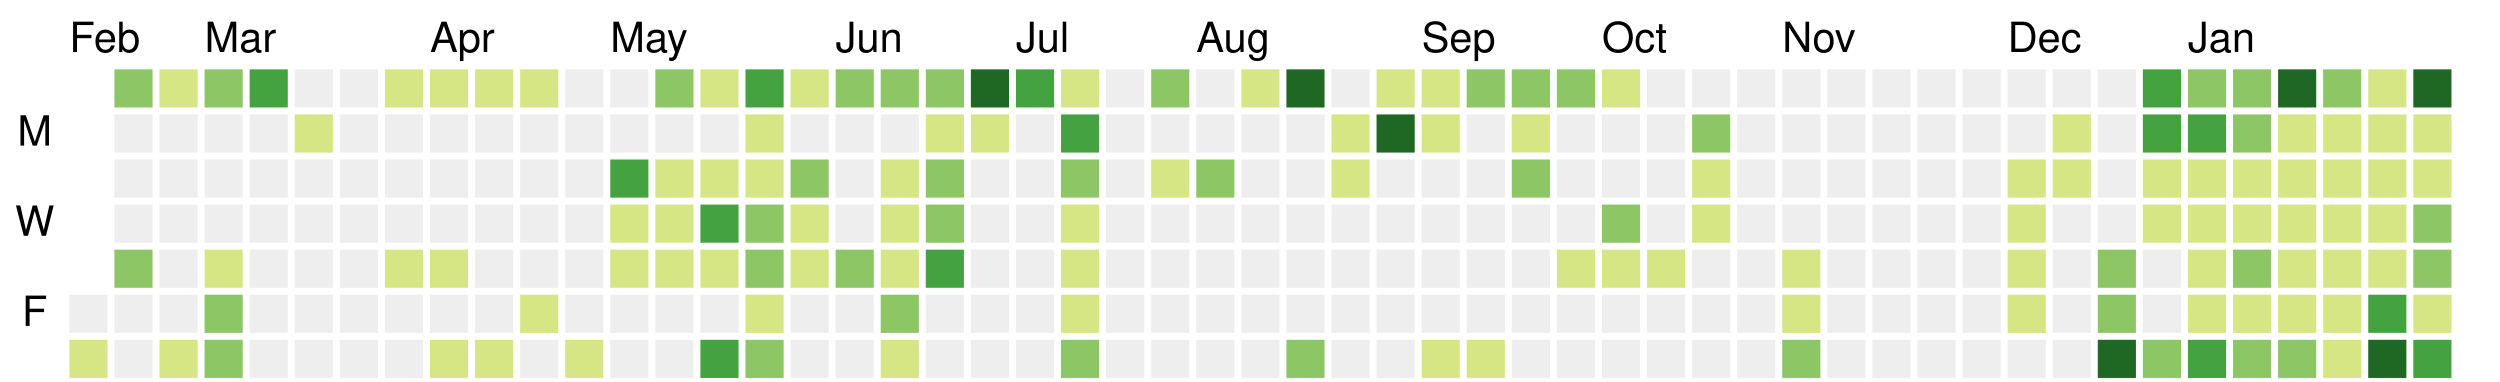
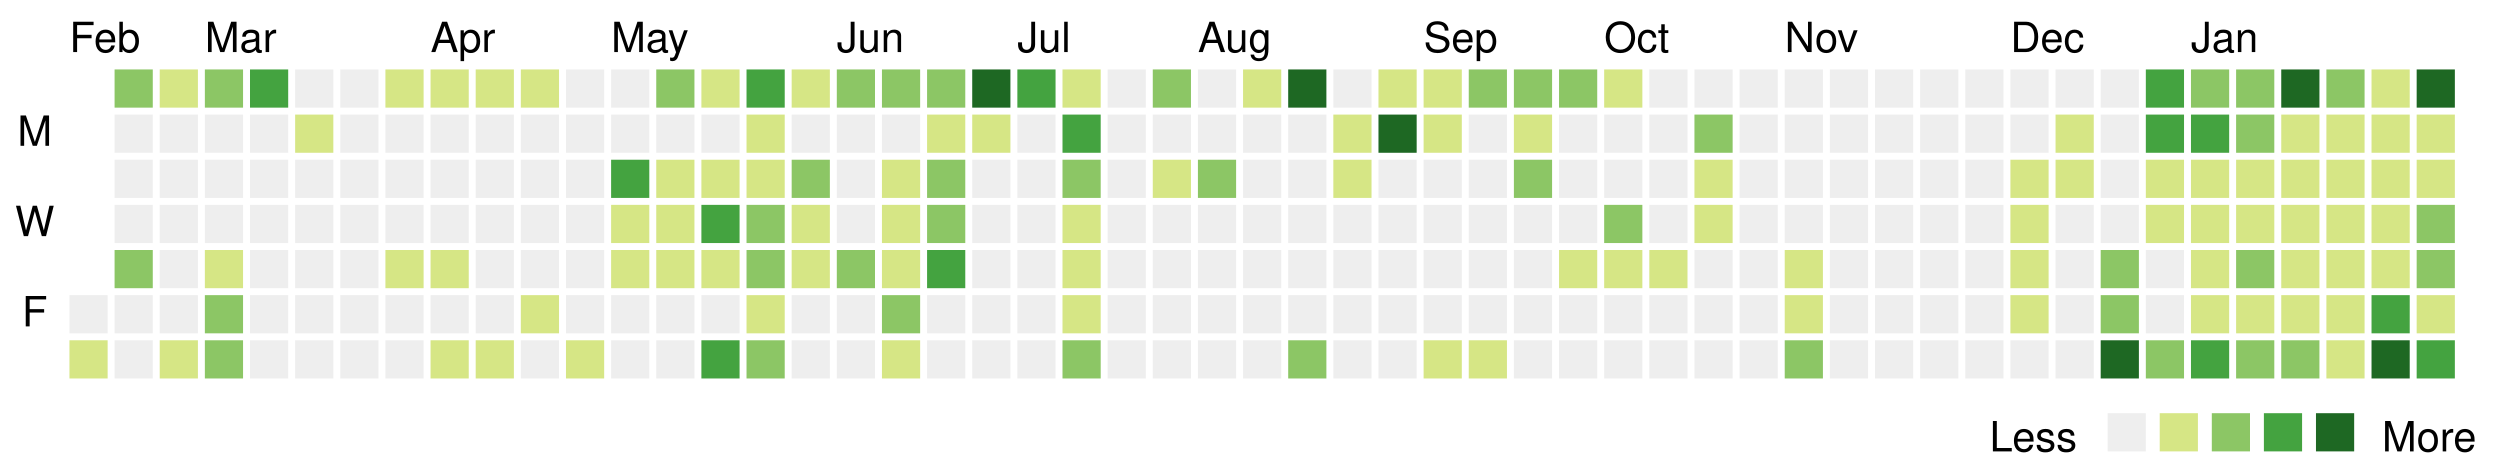
- <svg xmlns="http://www.w3.org/2000/svg" width="721" height="110" class="js-calendar-graph-svg">
+ <svg xmlns="http://www.w3.org/2000/svg" width="720" height="135" class="js-calendar-graph-svg">
  <g transform="translate(20, 20)">
    <g transform="translate(0, 0)">
      <rect class="day" width="11" height="11" y="65" fill="#eeeeee" data-count="0" data-date="2015-02-13" />
      <rect class="day" width="11" height="11" y="78" fill="#d6e685" data-count="9" data-date="2015-02-14" />
    </g>
    <g transform="translate(13, 0)">
      <rect class="day" width="11" height="11" y="0" fill="#8cc665" data-count="10" data-date="2015-02-15" />
      <rect class="day" width="11" height="11" y="13" fill="#eeeeee" data-count="0" data-date="2015-02-16" />
      <rect class="day" width="11" height="11" y="26" fill="#eeeeee" data-count="0" data-date="2015-02-17" />
      <rect class="day" width="11" height="11" y="39" fill="#eeeeee" data-count="0" data-date="2015-02-18" />
      <rect class="day" width="11" height="11" y="52" fill="#8cc665" data-count="10" data-date="2015-02-19" />
      <rect class="day" width="11" height="11" y="65" fill="#eeeeee" data-count="0" data-date="2015-02-20" />
      <rect class="day" width="11" height="11" y="78" fill="#eeeeee" data-count="0" data-date="2015-02-21" />
    </g>
    <g transform="translate(26, 0)">
      <rect class="day" width="11" height="11" y="0" fill="#d6e685" data-count="6" data-date="2015-02-22" />
      <rect class="day" width="11" height="11" y="13" fill="#eeeeee" data-count="0" data-date="2015-02-23" />
      <rect class="day" width="11" height="11" y="26" fill="#eeeeee" data-count="0" data-date="2015-02-24" />
      <rect class="day" width="11" height="11" y="39" fill="#eeeeee" data-count="0" data-date="2015-02-25" />
      <rect class="day" width="11" height="11" y="52" fill="#eeeeee" data-count="0" data-date="2015-02-26" />
      <rect class="day" width="11" height="11" y="65" fill="#eeeeee" data-count="0" data-date="2015-02-27" />
      <rect class="day" width="11" height="11" y="78" fill="#d6e685" data-count="5" data-date="2015-02-28" />
    </g>
    <g transform="translate(39, 0)">
      <rect class="day" width="11" height="11" y="0" fill="#8cc665" data-count="16" data-date="2015-03-01" />
      <rect class="day" width="11" height="11" y="13" fill="#eeeeee" data-count="0" data-date="2015-03-02" />
      <rect class="day" width="11" height="11" y="26" fill="#eeeeee" data-count="0" data-date="2015-03-03" />
      <rect class="day" width="11" height="11" y="39" fill="#eeeeee" data-count="0" data-date="2015-03-04" />
      <rect class="day" width="11" height="11" y="52" fill="#d6e685" data-count="5" data-date="2015-03-05" />
      <rect class="day" width="11" height="11" y="65" fill="#8cc665" data-count="11" data-date="2015-03-06" />
      <rect class="day" width="11" height="11" y="78" fill="#8cc665" data-count="11" data-date="2015-03-07" />
    </g>
    <g transform="translate(52, 0)">
      <rect class="day" width="11" height="11" y="0" fill="#44a340" data-count="25" data-date="2015-03-08" />
      <rect class="day" width="11" height="11" y="13" fill="#eeeeee" data-count="0" data-date="2015-03-09" />
      <rect class="day" width="11" height="11" y="26" fill="#eeeeee" data-count="0" data-date="2015-03-10" />
      <rect class="day" width="11" height="11" y="39" fill="#eeeeee" data-count="0" data-date="2015-03-11" />
      <rect class="day" width="11" height="11" y="52" fill="#eeeeee" data-count="0" data-date="2015-03-12" />
      <rect class="day" width="11" height="11" y="65" fill="#eeeeee" data-count="0" data-date="2015-03-13" />
      <rect class="day" width="11" height="11" y="78" fill="#eeeeee" data-count="0" data-date="2015-03-14" />
    </g>
    <g transform="translate(65, 0)">
      <rect class="day" width="11" height="11" y="0" fill="#eeeeee" data-count="0" data-date="2015-03-15" />
      <rect class="day" width="11" height="11" y="13" fill="#d6e685" data-count="1" data-date="2015-03-16" />
      <rect class="day" width="11" height="11" y="26" fill="#eeeeee" data-count="0" data-date="2015-03-17" />
      <rect class="day" width="11" height="11" y="39" fill="#eeeeee" data-count="0" data-date="2015-03-18" />
      <rect class="day" width="11" height="11" y="52" fill="#eeeeee" data-count="0" data-date="2015-03-19" />
      <rect class="day" width="11" height="11" y="65" fill="#eeeeee" data-count="0" data-date="2015-03-20" />
      <rect class="day" width="11" height="11" y="78" fill="#eeeeee" data-count="0" data-date="2015-03-21" />
    </g>
    <g transform="translate(78, 0)">
      <rect class="day" width="11" height="11" y="0" fill="#eeeeee" data-count="0" data-date="2015-03-22" />
      <rect class="day" width="11" height="11" y="13" fill="#eeeeee" data-count="0" data-date="2015-03-23" />
      <rect class="day" width="11" height="11" y="26" fill="#eeeeee" data-count="0" data-date="2015-03-24" />
      <rect class="day" width="11" height="11" y="39" fill="#eeeeee" data-count="0" data-date="2015-03-25" />
      <rect class="day" width="11" height="11" y="52" fill="#eeeeee" data-count="0" data-date="2015-03-26" />
      <rect class="day" width="11" height="11" y="65" fill="#eeeeee" data-count="0" data-date="2015-03-27" />
      <rect class="day" width="11" height="11" y="78" fill="#eeeeee" data-count="0" data-date="2015-03-28" />
    </g>
    <g transform="translate(91, 0)">
      <rect class="day" width="11" height="11" y="0" fill="#d6e685" data-count="1" data-date="2015-03-29" />
      <rect class="day" width="11" height="11" y="13" fill="#eeeeee" data-count="0" data-date="2015-03-30" />
      <rect class="day" width="11" height="11" y="26" fill="#eeeeee" data-count="0" data-date="2015-03-31" />
      <rect class="day" width="11" height="11" y="39" fill="#eeeeee" data-count="0" data-date="2015-04-01" />
      <rect class="day" width="11" height="11" y="52" fill="#d6e685" data-count="1" data-date="2015-04-02" />
      <rect class="day" width="11" height="11" y="65" fill="#eeeeee" data-count="0" data-date="2015-04-03" />
      <rect class="day" width="11" height="11" y="78" fill="#eeeeee" data-count="0" data-date="2015-04-04" />
    </g>
    <g transform="translate(104, 0)">
      <rect class="day" width="11" height="11" y="0" fill="#d6e685" data-count="1" data-date="2015-04-05" />
      <rect class="day" width="11" height="11" y="13" fill="#eeeeee" data-count="0" data-date="2015-04-06" />
      <rect class="day" width="11" height="11" y="26" fill="#eeeeee" data-count="0" data-date="2015-04-07" />
      <rect class="day" width="11" height="11" y="39" fill="#eeeeee" data-count="0" data-date="2015-04-08" />
      <rect class="day" width="11" height="11" y="52" fill="#d6e685" data-count="1" data-date="2015-04-09" />
      <rect class="day" width="11" height="11" y="65" fill="#eeeeee" data-count="0" data-date="2015-04-10" />
      <rect class="day" width="11" height="11" y="78" fill="#d6e685" data-count="7" data-date="2015-04-11" />
    </g>
    <g transform="translate(117, 0)">
      <rect class="day" width="11" height="11" y="0" fill="#d6e685" data-count="4" data-date="2015-04-12" />
      <rect class="day" width="11" height="11" y="13" fill="#eeeeee" data-count="0" data-date="2015-04-13" />
      <rect class="day" width="11" height="11" y="26" fill="#eeeeee" data-count="0" data-date="2015-04-14" />
      <rect class="day" width="11" height="11" y="39" fill="#eeeeee" data-count="0" data-date="2015-04-15" />
      <rect class="day" width="11" height="11" y="52" fill="#eeeeee" data-count="0" data-date="2015-04-16" />
      <rect class="day" width="11" height="11" y="65" fill="#eeeeee" data-count="0" data-date="2015-04-17" />
      <rect class="day" width="11" height="11" y="78" fill="#d6e685" data-count="4" data-date="2015-04-18" />
    </g>
    <g transform="translate(130, 0)">
      <rect class="day" width="11" height="11" y="0" fill="#d6e685" data-count="5" data-date="2015-04-19" />
      <rect class="day" width="11" height="11" y="13" fill="#eeeeee" data-count="0" data-date="2015-04-20" />
      <rect class="day" width="11" height="11" y="26" fill="#eeeeee" data-count="0" data-date="2015-04-21" />
      <rect class="day" width="11" height="11" y="39" fill="#eeeeee" data-count="0" data-date="2015-04-22" />
      <rect class="day" width="11" height="11" y="52" fill="#eeeeee" data-count="0" data-date="2015-04-23" />
      <rect class="day" width="11" height="11" y="65" fill="#d6e685" data-count="1" data-date="2015-04-24" />
      <rect class="day" width="11" height="11" y="78" fill="#eeeeee" data-count="0" data-date="2015-04-25" />
    </g>
    <g transform="translate(143, 0)">
      <rect class="day" width="11" height="11" y="0" fill="#eeeeee" data-count="0" data-date="2015-04-26" />
      <rect class="day" width="11" height="11" y="13" fill="#eeeeee" data-count="0" data-date="2015-04-27" />
      <rect class="day" width="11" height="11" y="26" fill="#eeeeee" data-count="0" data-date="2015-04-28" />
      <rect class="day" width="11" height="11" y="39" fill="#eeeeee" data-count="0" data-date="2015-04-29" />
      <rect class="day" width="11" height="11" y="52" fill="#eeeeee" data-count="0" data-date="2015-04-30" />
      <rect class="day" width="11" height="11" y="65" fill="#eeeeee" data-count="0" data-date="2015-05-01" />
      <rect class="day" width="11" height="11" y="78" fill="#d6e685" data-count="1" data-date="2015-05-02" />
    </g>
    <g transform="translate(156, 0)">
      <rect class="day" width="11" height="11" y="0" fill="#eeeeee" data-count="0" data-date="2015-05-03" />
      <rect class="day" width="11" height="11" y="13" fill="#eeeeee" data-count="0" data-date="2015-05-04" />
      <rect class="day" width="11" height="11" y="26" fill="#44a340" data-count="20" data-date="2015-05-05" />
      <rect class="day" width="11" height="11" y="39" fill="#d6e685" data-count="7" data-date="2015-05-06" />
      <rect class="day" width="11" height="11" y="52" fill="#d6e685" data-count="8" data-date="2015-05-07" />
      <rect class="day" width="11" height="11" y="65" fill="#eeeeee" data-count="0" data-date="2015-05-08" />
      <rect class="day" width="11" height="11" y="78" fill="#eeeeee" data-count="0" data-date="2015-05-09" />
    </g>
    <g transform="translate(169, 0)">
      <rect class="day" width="11" height="11" y="0" fill="#8cc665" data-count="10" data-date="2015-05-10" />
      <rect class="day" width="11" height="11" y="13" fill="#eeeeee" data-count="0" data-date="2015-05-11" />
      <rect class="day" width="11" height="11" y="26" fill="#d6e685" data-count="1" data-date="2015-05-12" />
      <rect class="day" width="11" height="11" y="39" fill="#d6e685" data-count="6" data-date="2015-05-13" />
      <rect class="day" width="11" height="11" y="52" fill="#d6e685" data-count="9" data-date="2015-05-14" />
      <rect class="day" width="11" height="11" y="65" fill="#eeeeee" data-count="0" data-date="2015-05-15" />
      <rect class="day" width="11" height="11" y="78" fill="#eeeeee" data-count="0" data-date="2015-05-16" />
    </g>
    <g transform="translate(182, 0)">
      <rect class="day" width="11" height="11" y="0" fill="#d6e685" data-count="1" data-date="2015-05-17" />
      <rect class="day" width="11" height="11" y="13" fill="#eeeeee" data-count="0" data-date="2015-05-18" />
      <rect class="day" width="11" height="11" y="26" fill="#d6e685" data-count="1" data-date="2015-05-19" />
      <rect class="day" width="11" height="11" y="39" fill="#44a340" data-count="22" data-date="2015-05-20" />
      <rect class="day" width="11" height="11" y="52" fill="#d6e685" data-count="9" data-date="2015-05-21" />
      <rect class="day" width="11" height="11" y="65" fill="#eeeeee" data-count="0" data-date="2015-05-22" />
      <rect class="day" width="11" height="11" y="78" fill="#44a340" data-count="19" data-date="2015-05-23" />
    </g>
    <g transform="translate(195, 0)">
      <rect class="day" width="11" height="11" y="0" fill="#44a340" data-count="27" data-date="2015-05-24" />
      <rect class="day" width="11" height="11" y="13" fill="#d6e685" data-count="8" data-date="2015-05-25" />
      <rect class="day" width="11" height="11" y="26" fill="#d6e685" data-count="7" data-date="2015-05-26" />
      <rect class="day" width="11" height="11" y="39" fill="#8cc665" data-count="14" data-date="2015-05-27" />
      <rect class="day" width="11" height="11" y="52" fill="#8cc665" data-count="18" data-date="2015-05-28" />
      <rect class="day" width="11" height="11" y="65" fill="#d6e685" data-count="6" data-date="2015-05-29" />
      <rect class="day" width="11" height="11" y="78" fill="#8cc665" data-count="14" data-date="2015-05-30" />
    </g>
    <g transform="translate(208, 0)">
      <rect class="day" width="11" height="11" y="0" fill="#d6e685" data-count="4" data-date="2015-05-31" />
      <rect class="day" width="11" height="11" y="13" fill="#eeeeee" data-count="0" data-date="2015-06-01" />
      <rect class="day" width="11" height="11" y="26" fill="#8cc665" data-count="18" data-date="2015-06-02" />
      <rect class="day" width="11" height="11" y="39" fill="#d6e685" data-count="4" data-date="2015-06-03" />
      <rect class="day" width="11" height="11" y="52" fill="#d6e685" data-count="1" data-date="2015-06-04" />
      <rect class="day" width="11" height="11" y="65" fill="#eeeeee" data-count="0" data-date="2015-06-05" />
      <rect class="day" width="11" height="11" y="78" fill="#eeeeee" data-count="0" data-date="2015-06-06" />
    </g>
    <g transform="translate(221, 0)">
      <rect class="day" width="11" height="11" y="0" fill="#8cc665" data-count="16" data-date="2015-06-07" />
      <rect class="day" width="11" height="11" y="13" fill="#eeeeee" data-count="0" data-date="2015-06-08" />
      <rect class="day" width="11" height="11" y="26" fill="#eeeeee" data-count="0" data-date="2015-06-09" />
      <rect class="day" width="11" height="11" y="39" fill="#eeeeee" data-count="0" data-date="2015-06-10" />
      <rect class="day" width="11" height="11" y="52" fill="#8cc665" data-count="10" data-date="2015-06-11" />
      <rect class="day" width="11" height="11" y="65" fill="#eeeeee" data-count="0" data-date="2015-06-12" />
      <rect class="day" width="11" height="11" y="78" fill="#eeeeee" data-count="0" data-date="2015-06-13" />
    </g>
    <g transform="translate(234, 0)">
      <rect class="day" width="11" height="11" y="0" fill="#8cc665" data-count="13" data-date="2015-06-14" />
      <rect class="day" width="11" height="11" y="13" fill="#eeeeee" data-count="0" data-date="2015-06-15" />
      <rect class="day" width="11" height="11" y="26" fill="#d6e685" data-count="3" data-date="2015-06-16" />
      <rect class="day" width="11" height="11" y="39" fill="#d6e685" data-count="7" data-date="2015-06-17" />
      <rect class="day" width="11" height="11" y="52" fill="#d6e685" data-count="8" data-date="2015-06-18" />
      <rect class="day" width="11" height="11" y="65" fill="#8cc665" data-count="17" data-date="2015-06-19" />
      <rect class="day" width="11" height="11" y="78" fill="#d6e685" data-count="8" data-date="2015-06-20" />
    </g>
    <g transform="translate(247, 0)">
      <rect class="day" width="11" height="11" y="0" fill="#8cc665" data-count="12" data-date="2015-06-21" />
      <rect class="day" width="11" height="11" y="13" fill="#d6e685" data-count="9" data-date="2015-06-22" />
      <rect class="day" width="11" height="11" y="26" fill="#8cc665" data-count="10" data-date="2015-06-23" />
      <rect class="day" width="11" height="11" y="39" fill="#8cc665" data-count="13" data-date="2015-06-24" />
      <rect class="day" width="11" height="11" y="52" fill="#44a340" data-count="20" data-date="2015-06-25" />
      <rect class="day" width="11" height="11" y="65" fill="#eeeeee" data-count="0" data-date="2015-06-26" />
      <rect class="day" width="11" height="11" y="78" fill="#eeeeee" data-count="0" data-date="2015-06-27" />
    </g>
    <g transform="translate(260, 0)">
      <rect class="day" width="11" height="11" y="0" fill="#1e6823" data-count="39" data-date="2015-06-28" />
      <rect class="day" width="11" height="11" y="13" fill="#d6e685" data-count="4" data-date="2015-06-29" />
      <rect class="day" width="11" height="11" y="26" fill="#eeeeee" data-count="0" data-date="2015-06-30" />
      <rect class="day" width="11" height="11" y="39" fill="#eeeeee" data-count="0" data-date="2015-07-01" />
      <rect class="day" width="11" height="11" y="52" fill="#eeeeee" data-count="0" data-date="2015-07-02" />
      <rect class="day" width="11" height="11" y="65" fill="#eeeeee" data-count="0" data-date="2015-07-03" />
      <rect class="day" width="11" height="11" y="78" fill="#eeeeee" data-count="0" data-date="2015-07-04" />
    </g>
    <g transform="translate(273, 0)">
      <rect class="day" width="11" height="11" y="0" fill="#44a340" data-count="22" data-date="2015-07-05" />
      <rect class="day" width="11" height="11" y="13" fill="#eeeeee" data-count="0" data-date="2015-07-06" />
      <rect class="day" width="11" height="11" y="26" fill="#eeeeee" data-count="0" data-date="2015-07-07" />
      <rect class="day" width="11" height="11" y="39" fill="#eeeeee" data-count="0" data-date="2015-07-08" />
      <rect class="day" width="11" height="11" y="52" fill="#eeeeee" data-count="0" data-date="2015-07-09" />
      <rect class="day" width="11" height="11" y="65" fill="#eeeeee" data-count="0" data-date="2015-07-10" />
      <rect class="day" width="11" height="11" y="78" fill="#eeeeee" data-count="0" data-date="2015-07-11" />
    </g>
    <g transform="translate(286, 0)">
      <rect class="day" width="11" height="11" y="0" fill="#d6e685" data-count="5" data-date="2015-07-12" />
      <rect class="day" width="11" height="11" y="13" fill="#44a340" data-count="26" data-date="2015-07-13" />
      <rect class="day" width="11" height="11" y="26" fill="#8cc665" data-count="15" data-date="2015-07-14" />
      <rect class="day" width="11" height="11" y="39" fill="#d6e685" data-count="3" data-date="2015-07-15" />
      <rect class="day" width="11" height="11" y="52" fill="#d6e685" data-count="4" data-date="2015-07-16" />
      <rect class="day" width="11" height="11" y="65" fill="#d6e685" data-count="4" data-date="2015-07-17" />
      <rect class="day" width="11" height="11" y="78" fill="#8cc665" data-count="10" data-date="2015-07-18" />
    </g>
    <g transform="translate(299, 0)">
      <rect class="day" width="11" height="11" y="0" fill="#eeeeee" data-count="0" data-date="2015-07-19" />
      <rect class="day" width="11" height="11" y="13" fill="#eeeeee" data-count="0" data-date="2015-07-20" />
      <rect class="day" width="11" height="11" y="26" fill="#eeeeee" data-count="0" data-date="2015-07-21" />
      <rect class="day" width="11" height="11" y="39" fill="#eeeeee" data-count="0" data-date="2015-07-22" />
      <rect class="day" width="11" height="11" y="52" fill="#eeeeee" data-count="0" data-date="2015-07-23" />
      <rect class="day" width="11" height="11" y="65" fill="#eeeeee" data-count="0" data-date="2015-07-24" />
      <rect class="day" width="11" height="11" y="78" fill="#eeeeee" data-count="0" data-date="2015-07-25" />
    </g>
    <g transform="translate(312, 0)">
      <rect class="day" width="11" height="11" y="0" fill="#8cc665" data-count="11" data-date="2015-07-26" />
      <rect class="day" width="11" height="11" y="13" fill="#eeeeee" data-count="0" data-date="2015-07-27" />
      <rect class="day" width="11" height="11" y="26" fill="#d6e685" data-count="4" data-date="2015-07-28" />
      <rect class="day" width="11" height="11" y="39" fill="#eeeeee" data-count="0" data-date="2015-07-29" />
      <rect class="day" width="11" height="11" y="52" fill="#eeeeee" data-count="0" data-date="2015-07-30" />
      <rect class="day" width="11" height="11" y="65" fill="#eeeeee" data-count="0" data-date="2015-07-31" />
      <rect class="day" width="11" height="11" y="78" fill="#eeeeee" data-count="0" data-date="2015-08-01" />
    </g>
    <g transform="translate(325, 0)">
      <rect class="day" width="11" height="11" y="0" fill="#eeeeee" data-count="0" data-date="2015-08-02" />
      <rect class="day" width="11" height="11" y="13" fill="#eeeeee" data-count="0" data-date="2015-08-03" />
      <rect class="day" width="11" height="11" y="26" fill="#8cc665" data-count="11" data-date="2015-08-04" />
      <rect class="day" width="11" height="11" y="39" fill="#eeeeee" data-count="0" data-date="2015-08-05" />
      <rect class="day" width="11" height="11" y="52" fill="#eeeeee" data-count="0" data-date="2015-08-06" />
      <rect class="day" width="11" height="11" y="65" fill="#eeeeee" data-count="0" data-date="2015-08-07" />
      <rect class="day" width="11" height="11" y="78" fill="#eeeeee" data-count="0" data-date="2015-08-08" />
    </g>
    <g transform="translate(338, 0)">
      <rect class="day" width="11" height="11" y="0" fill="#d6e685" data-count="8" data-date="2015-08-09" />
      <rect class="day" width="11" height="11" y="13" fill="#eeeeee" data-count="0" data-date="2015-08-10" />
      <rect class="day" width="11" height="11" y="26" fill="#eeeeee" data-count="0" data-date="2015-08-11" />
      <rect class="day" width="11" height="11" y="39" fill="#eeeeee" data-count="0" data-date="2015-08-12" />
      <rect class="day" width="11" height="11" y="52" fill="#eeeeee" data-count="0" data-date="2015-08-13" />
      <rect class="day" width="11" height="11" y="65" fill="#eeeeee" data-count="0" data-date="2015-08-14" />
      <rect class="day" width="11" height="11" y="78" fill="#eeeeee" data-count="0" data-date="2015-08-15" />
    </g>
    <g transform="translate(351, 0)">
      <rect class="day" width="11" height="11" y="0" fill="#1e6823" data-count="34" data-date="2015-08-16" />
      <rect class="day" width="11" height="11" y="13" fill="#eeeeee" data-count="0" data-date="2015-08-17" />
      <rect class="day" width="11" height="11" y="26" fill="#eeeeee" data-count="0" data-date="2015-08-18" />
      <rect class="day" width="11" height="11" y="39" fill="#eeeeee" data-count="0" data-date="2015-08-19" />
      <rect class="day" width="11" height="11" y="52" fill="#eeeeee" data-count="0" data-date="2015-08-20" />
      <rect class="day" width="11" height="11" y="65" fill="#eeeeee" data-count="0" data-date="2015-08-21" />
      <rect class="day" width="11" height="11" y="78" fill="#8cc665" data-count="14" data-date="2015-08-22" />
    </g>
    <g transform="translate(364, 0)">
      <rect class="day" width="11" height="11" y="0" fill="#eeeeee" data-count="0" data-date="2015-08-23" />
      <rect class="day" width="11" height="11" y="13" fill="#d6e685" data-count="3" data-date="2015-08-24" />
      <rect class="day" width="11" height="11" y="26" fill="#d6e685" data-count="6" data-date="2015-08-25" />
      <rect class="day" width="11" height="11" y="39" fill="#eeeeee" data-count="0" data-date="2015-08-26" />
      <rect class="day" width="11" height="11" y="52" fill="#eeeeee" data-count="0" data-date="2015-08-27" />
      <rect class="day" width="11" height="11" y="65" fill="#eeeeee" data-count="0" data-date="2015-08-28" />
      <rect class="day" width="11" height="11" y="78" fill="#eeeeee" data-count="0" data-date="2015-08-29" />
    </g>
    <g transform="translate(377, 0)">
      <rect class="day" width="11" height="11" y="0" fill="#d6e685" data-count="5" data-date="2015-08-30" />
      <rect class="day" width="11" height="11" y="13" fill="#1e6823" data-count="38" data-date="2015-08-31" />
      <rect class="day" width="11" height="11" y="26" fill="#eeeeee" data-count="0" data-date="2015-09-01" />
      <rect class="day" width="11" height="11" y="39" fill="#eeeeee" data-count="0" data-date="2015-09-02" />
      <rect class="day" width="11" height="11" y="52" fill="#eeeeee" data-count="0" data-date="2015-09-03" />
      <rect class="day" width="11" height="11" y="65" fill="#eeeeee" data-count="0" data-date="2015-09-04" />
      <rect class="day" width="11" height="11" y="78" fill="#eeeeee" data-count="0" data-date="2015-09-05" />
    </g>
    <g transform="translate(390, 0)">
      <rect class="day" width="11" height="11" y="0" fill="#d6e685" data-count="7" data-date="2015-09-06" />
      <rect class="day" width="11" height="11" y="13" fill="#d6e685" data-count="2" data-date="2015-09-07" />
      <rect class="day" width="11" height="11" y="26" fill="#eeeeee" data-count="0" data-date="2015-09-08" />
      <rect class="day" width="11" height="11" y="39" fill="#eeeeee" data-count="0" data-date="2015-09-09" />
      <rect class="day" width="11" height="11" y="52" fill="#eeeeee" data-count="0" data-date="2015-09-10" />
      <rect class="day" width="11" height="11" y="65" fill="#eeeeee" data-count="0" data-date="2015-09-11" />
      <rect class="day" width="11" height="11" y="78" fill="#d6e685" data-count="7" data-date="2015-09-12" />
    </g>
    <g transform="translate(403, 0)">
      <rect class="day" width="11" height="11" y="0" fill="#8cc665" data-count="13" data-date="2015-09-13" />
      <rect class="day" width="11" height="11" y="13" fill="#eeeeee" data-count="0" data-date="2015-09-14" />
      <rect class="day" width="11" height="11" y="26" fill="#eeeeee" data-count="0" data-date="2015-09-15" />
      <rect class="day" width="11" height="11" y="39" fill="#eeeeee" data-count="0" data-date="2015-09-16" />
      <rect class="day" width="11" height="11" y="52" fill="#eeeeee" data-count="0" data-date="2015-09-17" />
      <rect class="day" width="11" height="11" y="65" fill="#eeeeee" data-count="0" data-date="2015-09-18" />
      <rect class="day" width="11" height="11" y="78" fill="#d6e685" data-count="6" data-date="2015-09-19" />
    </g>
    <g transform="translate(416, 0)">
      <rect class="day" width="11" height="11" y="0" fill="#8cc665" data-count="13" data-date="2015-09-20" />
      <rect class="day" width="11" height="11" y="13" fill="#d6e685" data-count="9" data-date="2015-09-21" />
      <rect class="day" width="11" height="11" y="26" fill="#8cc665" data-count="15" data-date="2015-09-22" />
      <rect class="day" width="11" height="11" y="39" fill="#eeeeee" data-count="0" data-date="2015-09-23" />
      <rect class="day" width="11" height="11" y="52" fill="#eeeeee" data-count="0" data-date="2015-09-24" />
      <rect class="day" width="11" height="11" y="65" fill="#eeeeee" data-count="0" data-date="2015-09-25" />
      <rect class="day" width="11" height="11" y="78" fill="#eeeeee" data-count="0" data-date="2015-09-26" />
    </g>
    <g transform="translate(429, 0)">
      <rect class="day" width="11" height="11" y="0" fill="#8cc665" data-count="10" data-date="2015-09-27" />
      <rect class="day" width="11" height="11" y="13" fill="#eeeeee" data-count="0" data-date="2015-09-28" />
      <rect class="day" width="11" height="11" y="26" fill="#eeeeee" data-count="0" data-date="2015-09-29" />
      <rect class="day" width="11" height="11" y="39" fill="#eeeeee" data-count="0" data-date="2015-09-30" />
      <rect class="day" width="11" height="11" y="52" fill="#d6e685" data-count="1" data-date="2015-10-01" />
      <rect class="day" width="11" height="11" y="65" fill="#eeeeee" data-count="0" data-date="2015-10-02" />
      <rect class="day" width="11" height="11" y="78" fill="#eeeeee" data-count="0" data-date="2015-10-03" />
    </g>
    <g transform="translate(442, 0)">
      <rect class="day" width="11" height="11" y="0" fill="#d6e685" data-count="2" data-date="2015-10-04" />
      <rect class="day" width="11" height="11" y="13" fill="#eeeeee" data-count="0" data-date="2015-10-05" />
      <rect class="day" width="11" height="11" y="26" fill="#eeeeee" data-count="0" data-date="2015-10-06" />
      <rect class="day" width="11" height="11" y="39" fill="#8cc665" data-count="13" data-date="2015-10-07" />
      <rect class="day" width="11" height="11" y="52" fill="#d6e685" data-count="4" data-date="2015-10-08" />
      <rect class="day" width="11" height="11" y="65" fill="#eeeeee" data-count="0" data-date="2015-10-09" />
      <rect class="day" width="11" height="11" y="78" fill="#eeeeee" data-count="0" data-date="2015-10-10" />
    </g>
    <g transform="translate(455, 0)">
      <rect class="day" width="11" height="11" y="0" fill="#eeeeee" data-count="0" data-date="2015-10-11" />
      <rect class="day" width="11" height="11" y="13" fill="#eeeeee" data-count="0" data-date="2015-10-12" />
      <rect class="day" width="11" height="11" y="26" fill="#eeeeee" data-count="0" data-date="2015-10-13" />
      <rect class="day" width="11" height="11" y="39" fill="#eeeeee" data-count="0" data-date="2015-10-14" />
      <rect class="day" width="11" height="11" y="52" fill="#d6e685" data-count="1" data-date="2015-10-15" />
      <rect class="day" width="11" height="11" y="65" fill="#eeeeee" data-count="0" data-date="2015-10-16" />
      <rect class="day" width="11" height="11" y="78" fill="#eeeeee" data-count="0" data-date="2015-10-17" />
    </g>
    <g transform="translate(468, 0)">
      <rect class="day" width="11" height="11" y="0" fill="#eeeeee" data-count="0" data-date="2015-10-18" />
      <rect class="day" width="11" height="11" y="13" fill="#8cc665" data-count="10" data-date="2015-10-19" />
      <rect class="day" width="11" height="11" y="26" fill="#d6e685" data-count="3" data-date="2015-10-20" />
      <rect class="day" width="11" height="11" y="39" fill="#d6e685" data-count="4" data-date="2015-10-21" />
      <rect class="day" width="11" height="11" y="52" fill="#eeeeee" data-count="0" data-date="2015-10-22" />
      <rect class="day" width="11" height="11" y="65" fill="#eeeeee" data-count="0" data-date="2015-10-23" />
      <rect class="day" width="11" height="11" y="78" fill="#eeeeee" data-count="0" data-date="2015-10-24" />
    </g>
    <g transform="translate(481, 0)">
      <rect class="day" width="11" height="11" y="0" fill="#eeeeee" data-count="0" data-date="2015-10-25" />
      <rect class="day" width="11" height="11" y="13" fill="#eeeeee" data-count="0" data-date="2015-10-26" />
      <rect class="day" width="11" height="11" y="26" fill="#eeeeee" data-count="0" data-date="2015-10-27" />
      <rect class="day" width="11" height="11" y="39" fill="#eeeeee" data-count="0" data-date="2015-10-28" />
      <rect class="day" width="11" height="11" y="52" fill="#eeeeee" data-count="0" data-date="2015-10-29" />
      <rect class="day" width="11" height="11" y="65" fill="#eeeeee" data-count="0" data-date="2015-10-30" />
      <rect class="day" width="11" height="11" y="78" fill="#eeeeee" data-count="0" data-date="2015-10-31" />
    </g>
    <g transform="translate(494, 0)">
      <rect class="day" width="11" height="11" y="0" fill="#eeeeee" data-count="0" data-date="2015-11-01" />
      <rect class="day" width="11" height="11" y="13" fill="#eeeeee" data-count="0" data-date="2015-11-02" />
      <rect class="day" width="11" height="11" y="26" fill="#eeeeee" data-count="0" data-date="2015-11-03" />
      <rect class="day" width="11" height="11" y="39" fill="#eeeeee" data-count="0" data-date="2015-11-04" />
      <rect class="day" width="11" height="11" y="52" fill="#d6e685" data-count="4" data-date="2015-11-05" />
      <rect class="day" width="11" height="11" y="65" fill="#d6e685" data-count="9" data-date="2015-11-06" />
      <rect class="day" width="11" height="11" y="78" fill="#8cc665" data-count="10" data-date="2015-11-07" />
    </g>
    <g transform="translate(507, 0)">
      <rect class="day" width="11" height="11" y="0" fill="#eeeeee" data-count="0" data-date="2015-11-08" />
      <rect class="day" width="11" height="11" y="13" fill="#eeeeee" data-count="0" data-date="2015-11-09" />
      <rect class="day" width="11" height="11" y="26" fill="#eeeeee" data-count="0" data-date="2015-11-10" />
      <rect class="day" width="11" height="11" y="39" fill="#eeeeee" data-count="0" data-date="2015-11-11" />
      <rect class="day" width="11" height="11" y="52" fill="#eeeeee" data-count="0" data-date="2015-11-12" />
      <rect class="day" width="11" height="11" y="65" fill="#eeeeee" data-count="0" data-date="2015-11-13" />
      <rect class="day" width="11" height="11" y="78" fill="#eeeeee" data-count="0" data-date="2015-11-14" />
    </g>
    <g transform="translate(520, 0)">
      <rect class="day" width="11" height="11" y="0" fill="#eeeeee" data-count="0" data-date="2015-11-15" />
      <rect class="day" width="11" height="11" y="13" fill="#eeeeee" data-count="0" data-date="2015-11-16" />
      <rect class="day" width="11" height="11" y="26" fill="#eeeeee" data-count="0" data-date="2015-11-17" />
      <rect class="day" width="11" height="11" y="39" fill="#eeeeee" data-count="0" data-date="2015-11-18" />
      <rect class="day" width="11" height="11" y="52" fill="#eeeeee" data-count="0" data-date="2015-11-19" />
      <rect class="day" width="11" height="11" y="65" fill="#eeeeee" data-count="0" data-date="2015-11-20" />
      <rect class="day" width="11" height="11" y="78" fill="#eeeeee" data-count="0" data-date="2015-11-21" />
    </g>
    <g transform="translate(533, 0)">
      <rect class="day" width="11" height="11" y="0" fill="#eeeeee" data-count="0" data-date="2015-11-22" />
      <rect class="day" width="11" height="11" y="13" fill="#eeeeee" data-count="0" data-date="2015-11-23" />
      <rect class="day" width="11" height="11" y="26" fill="#eeeeee" data-count="0" data-date="2015-11-24" />
      <rect class="day" width="11" height="11" y="39" fill="#eeeeee" data-count="0" data-date="2015-11-25" />
      <rect class="day" width="11" height="11" y="52" fill="#eeeeee" data-count="0" data-date="2015-11-26" />
      <rect class="day" width="11" height="11" y="65" fill="#eeeeee" data-count="0" data-date="2015-11-27" />
      <rect class="day" width="11" height="11" y="78" fill="#eeeeee" data-count="0" data-date="2015-11-28" />
    </g>
    <g transform="translate(546, 0)">
      <rect class="day" width="11" height="11" y="0" fill="#eeeeee" data-count="0" data-date="2015-11-29" />
      <rect class="day" width="11" height="11" y="13" fill="#eeeeee" data-count="0" data-date="2015-11-30" />
      <rect class="day" width="11" height="11" y="26" fill="#eeeeee" data-count="0" data-date="2015-12-01" />
      <rect class="day" width="11" height="11" y="39" fill="#eeeeee" data-count="0" data-date="2015-12-02" />
      <rect class="day" width="11" height="11" y="52" fill="#eeeeee" data-count="0" data-date="2015-12-03" />
      <rect class="day" width="11" height="11" y="65" fill="#eeeeee" data-count="0" data-date="2015-12-04" />
      <rect class="day" width="11" height="11" y="78" fill="#eeeeee" data-count="0" data-date="2015-12-05" />
    </g>
    <g transform="translate(559, 0)">
      <rect class="day" width="11" height="11" y="0" fill="#eeeeee" data-count="0" data-date="2015-12-06" />
      <rect class="day" width="11" height="11" y="13" fill="#eeeeee" data-count="0" data-date="2015-12-07" />
      <rect class="day" width="11" height="11" y="26" fill="#d6e685" data-count="1" data-date="2015-12-08" />
      <rect class="day" width="11" height="11" y="39" fill="#d6e685" data-count="6" data-date="2015-12-09" />
      <rect class="day" width="11" height="11" y="52" fill="#d6e685" data-count="4" data-date="2015-12-10" />
      <rect class="day" width="11" height="11" y="65" fill="#d6e685" data-count="3" data-date="2015-12-11" />
      <rect class="day" width="11" height="11" y="78" fill="#eeeeee" data-count="0" data-date="2015-12-12" />
    </g>
    <g transform="translate(572, 0)">
      <rect class="day" width="11" height="11" y="0" fill="#eeeeee" data-count="0" data-date="2015-12-13" />
      <rect class="day" width="11" height="11" y="13" fill="#d6e685" data-count="1" data-date="2015-12-14" />
      <rect class="day" width="11" height="11" y="26" fill="#d6e685" data-count="1" data-date="2015-12-15" />
      <rect class="day" width="11" height="11" y="39" fill="#eeeeee" data-count="0" data-date="2015-12-16" />
      <rect class="day" width="11" height="11" y="52" fill="#eeeeee" data-count="0" data-date="2015-12-17" />
      <rect class="day" width="11" height="11" y="65" fill="#eeeeee" data-count="0" data-date="2015-12-18" />
      <rect class="day" width="11" height="11" y="78" fill="#eeeeee" data-count="0" data-date="2015-12-19" />
    </g>
    <g transform="translate(585, 0)">
      <rect class="day" width="11" height="11" y="0" fill="#eeeeee" data-count="0" data-date="2015-12-20" />
      <rect class="day" width="11" height="11" y="13" fill="#eeeeee" data-count="0" data-date="2015-12-21" />
      <rect class="day" width="11" height="11" y="26" fill="#eeeeee" data-count="0" data-date="2015-12-22" />
      <rect class="day" width="11" height="11" y="39" fill="#eeeeee" data-count="0" data-date="2015-12-23" />
      <rect class="day" width="11" height="11" y="52" fill="#8cc665" data-count="11" data-date="2015-12-24" />
      <rect class="day" width="11" height="11" y="65" fill="#8cc665" data-count="10" data-date="2015-12-25" />
      <rect class="day" width="11" height="11" y="78" fill="#1e6823" data-count="38" data-date="2015-12-26" />
    </g>
    <g transform="translate(598, 0)">
      <rect class="day" width="11" height="11" y="0" fill="#44a340" data-count="20" data-date="2015-12-27" />
      <rect class="day" width="11" height="11" y="13" fill="#44a340" data-count="25" data-date="2015-12-28" />
      <rect class="day" width="11" height="11" y="26" fill="#d6e685" data-count="8" data-date="2015-12-29" />
      <rect class="day" width="11" height="11" y="39" fill="#d6e685" data-count="6" data-date="2015-12-30" />
      <rect class="day" width="11" height="11" y="52" fill="#eeeeee" data-count="0" data-date="2015-12-31" />
      <rect class="day" width="11" height="11" y="65" fill="#eeeeee" data-count="0" data-date="2016-01-01" />
      <rect class="day" width="11" height="11" y="78" fill="#8cc665" data-count="18" data-date="2016-01-02" />
    </g>
    <g transform="translate(611, 0)">
      <rect class="day" width="11" height="11" y="0" fill="#8cc665" data-count="15" data-date="2016-01-03" />
      <rect class="day" width="11" height="11" y="13" fill="#44a340" data-count="21" data-date="2016-01-04" />
      <rect class="day" width="11" height="11" y="26" fill="#d6e685" data-count="1" data-date="2016-01-05" />
      <rect class="day" width="11" height="11" y="39" fill="#d6e685" data-count="1" data-date="2016-01-06" />
      <rect class="day" width="11" height="11" y="52" fill="#d6e685" data-count="7" data-date="2016-01-07" />
      <rect class="day" width="11" height="11" y="65" fill="#d6e685" data-count="6" data-date="2016-01-08" />
      <rect class="day" width="11" height="11" y="78" fill="#44a340" data-count="21" data-date="2016-01-09" />
    </g>
    <g transform="translate(624, 0)">
      <rect class="day" width="11" height="11" y="0" fill="#8cc665" data-count="12" data-date="2016-01-10" />
      <rect class="day" width="11" height="11" y="13" fill="#8cc665" data-count="13" data-date="2016-01-11" />
      <rect class="day" width="11" height="11" y="26" fill="#d6e685" data-count="7" data-date="2016-01-12" />
      <rect class="day" width="11" height="11" y="39" fill="#d6e685" data-count="7" data-date="2016-01-13" />
      <rect class="day" width="11" height="11" y="52" fill="#8cc665" data-count="10" data-date="2016-01-14" />
      <rect class="day" width="11" height="11" y="65" fill="#d6e685" data-count="1" data-date="2016-01-15" />
      <rect class="day" width="11" height="11" y="78" fill="#8cc665" data-count="15" data-date="2016-01-16" />
    </g>
    <g transform="translate(637, 0)">
      <rect class="day" width="11" height="11" y="0" fill="#1e6823" data-count="29" data-date="2016-01-17" />
      <rect class="day" width="11" height="11" y="13" fill="#d6e685" data-count="3" data-date="2016-01-18" />
      <rect class="day" width="11" height="11" y="26" fill="#d6e685" data-count="3" data-date="2016-01-19" />
      <rect class="day" width="11" height="11" y="39" fill="#d6e685" data-count="2" data-date="2016-01-20" />
      <rect class="day" width="11" height="11" y="52" fill="#d6e685" data-count="5" data-date="2016-01-21" />
      <rect class="day" width="11" height="11" y="65" fill="#d6e685" data-count="1" data-date="2016-01-22" />
      <rect class="day" width="11" height="11" y="78" fill="#8cc665" data-count="12" data-date="2016-01-23" />
    </g>
    <g transform="translate(650, 0)">
      <rect class="day" width="11" height="11" y="0" fill="#8cc665" data-count="12" data-date="2016-01-24" />
      <rect class="day" width="11" height="11" y="13" fill="#d6e685" data-count="7" data-date="2016-01-25" />
      <rect class="day" width="11" height="11" y="26" fill="#d6e685" data-count="2" data-date="2016-01-26" />
      <rect class="day" width="11" height="11" y="39" fill="#d6e685" data-count="3" data-date="2016-01-27" />
      <rect class="day" width="11" height="11" y="52" fill="#d6e685" data-count="5" data-date="2016-01-28" />
      <rect class="day" width="11" height="11" y="65" fill="#d6e685" data-count="2" data-date="2016-01-29" />
      <rect class="day" width="11" height="11" y="78" fill="#d6e685" data-count="7" data-date="2016-01-30" />
    </g>
    <g transform="translate(663, 0)">
      <rect class="day" width="11" height="11" y="0" fill="#d6e685" data-count="6" data-date="2016-01-31" />
      <rect class="day" width="11" height="11" y="13" fill="#d6e685" data-count="2" data-date="2016-02-01" />
      <rect class="day" width="11" height="11" y="26" fill="#d6e685" data-count="7" data-date="2016-02-02" />
      <rect class="day" width="11" height="11" y="39" fill="#d6e685" data-count="8" data-date="2016-02-03" />
      <rect class="day" width="11" height="11" y="52" fill="#d6e685" data-count="4" data-date="2016-02-04" />
      <rect class="day" width="11" height="11" y="65" fill="#44a340" data-count="27" data-date="2016-02-05" />
      <rect class="day" width="11" height="11" y="78" fill="#1e6823" data-count="36" data-date="2016-02-06" />
    </g>
    <g transform="translate(676, 0)">
      <rect class="day" width="11" height="11" y="0" fill="#1e6823" data-count="29" data-date="2016-02-07" />
      <rect class="day" width="11" height="11" y="13" fill="#d6e685" data-count="5" data-date="2016-02-08" />
      <rect class="day" width="11" height="11" y="26" fill="#d6e685" data-count="9" data-date="2016-02-09" />
      <rect class="day" width="11" height="11" y="39" fill="#8cc665" data-count="13" data-date="2016-02-10" />
      <rect class="day" width="11" height="11" y="52" fill="#8cc665" data-count="17" data-date="2016-02-11" />
      <rect class="day" width="11" height="11" y="65" fill="#d6e685" data-count="9" data-date="2016-02-12" />
      <rect class="day" width="11" height="11" y="78" fill="#44a340" data-count="20" data-date="2016-02-13" />
    </g>
    <text font-family="Helvetica" x="0" y="-5" class="month">Feb</text>
    <text font-family="Helvetica" x="39" y="-5" class="month">Mar</text>
    <text font-family="Helvetica" x="104" y="-5" class="month">Apr</text>
    <text font-family="Helvetica" x="156" y="-5" class="month">May</text>
    <text font-family="Helvetica" x="221" y="-5" class="month">Jun</text>
    <text font-family="Helvetica" x="273" y="-5" class="month">Jul</text>
    <text font-family="Helvetica" x="325" y="-5" class="month">Aug</text>
    <text font-family="Helvetica" x="390" y="-5" class="month">Sep</text>
    <text font-family="Helvetica" x="442" y="-5" class="month">Oct</text>
    <text font-family="Helvetica" x="494" y="-5" class="month">Nov</text>
    <text font-family="Helvetica" x="559" y="-5" class="month">Dec</text>
    <text font-family="Helvetica" x="611" y="-5" class="month">Jan</text>
    <text font-family="Helvetica" text-anchor="middle" class="wday" dx="-10" dy="9" style="display: none;">S</text>
    <text font-family="Helvetica" text-anchor="middle" class="wday" dx="-10" dy="22">M</text>
    <text font-family="Helvetica" text-anchor="middle" class="wday" dx="-10" dy="35" style="display: none;">T</text>
    <text font-family="Helvetica" text-anchor="middle" class="wday" dx="-10" dy="48">W</text>
    <text font-family="Helvetica" text-anchor="middle" class="wday" dx="-10" dy="61" style="display: none;">T</text>
    <text font-family="Helvetica" text-anchor="middle" class="wday" dx="-10" dy="74">F</text>
    <text font-family="Helvetica" text-anchor="middle" class="wday" dx="-10" dy="87" style="display: none;">S</text>
+     <text font-family="Helvetica" x="553" y="110">Less</text>
+     <g transform="translate(587 , 0)">
+       <rect class="day" width="11" height="11" y="99" fill="#eeeeee" />
+     </g>
+     <g transform="translate(602 , 0)">
+       <rect class="day" width="11" height="11" y="99" fill="#d6e685" />
+     </g>
+     <g transform="translate(617 , 0)">
+       <rect class="day" width="11" height="11" y="99" fill="#8cc665" />
+     </g>
+     <g transform="translate(632 , 0)">
+       <rect class="day" width="11" height="11" y="99" fill="#44a340" />
+     </g>
+     <g transform="translate(647 , 0)">
+       <rect class="day" width="11" height="11" y="99" fill="#1e6823" />
+     </g>
+     <text font-family="Helvetica" x="666" y="110">More</text>
  </g>
</svg>
